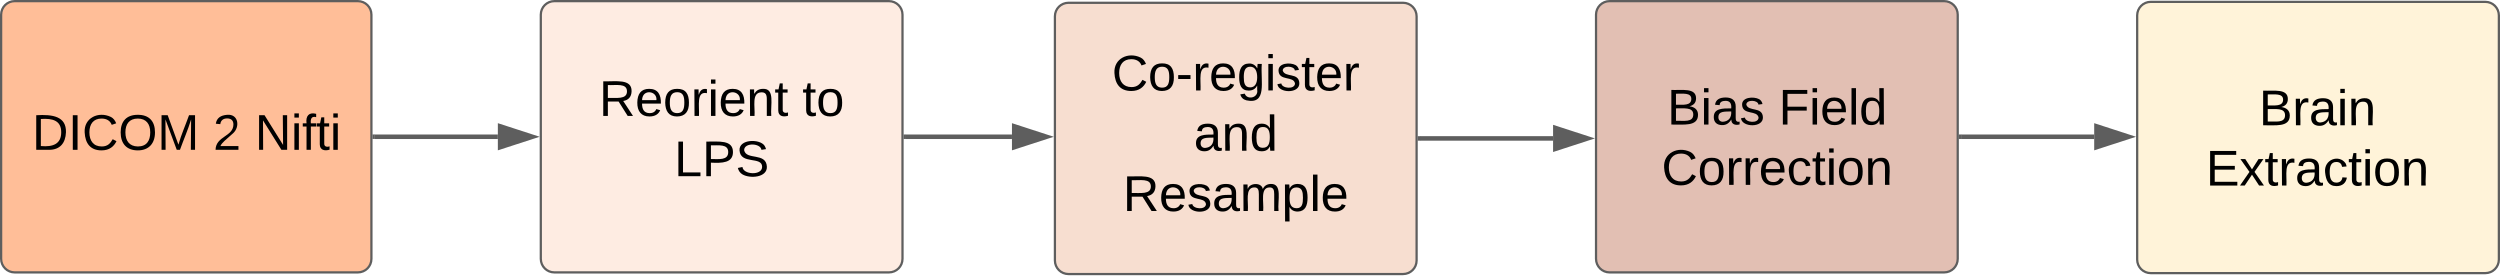
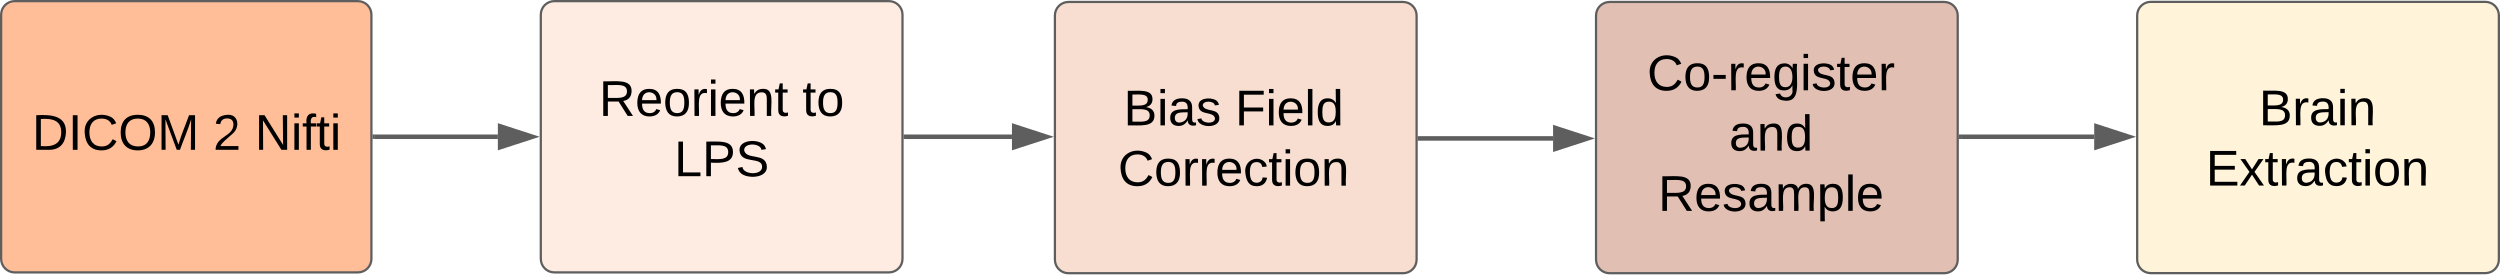
<svg xmlns="http://www.w3.org/2000/svg" xmlns:ns2="lucid" xmlns:xlink="http://www.w3.org/1999/xlink" width="292.603mm" height="32.208mm" viewBox="0 0 292.603 32.208" version="1.1" id="svg1" xml:space="preserve">
  <defs id="defs1">
    <path d="m 30,-248 c 118,-7 216,8 213,122 C 240,-48 200,0 122,0 H 30 Z m 33,221 c 89,8 146,-16 146,-99 0,-83 -60,-101 -146,-95 v 194" id="o" />
    <path d="M 33,0 V -248 H 67 V 0 H 33" id="p" />
    <path d="m 212,-179 c -10,-28 -35,-45 -73,-45 -59,0 -87,40 -87,99 0,60 29,101 89,101 43,0 62,-24 78,-52 l 27,14 C 228,-24 195,4 139,4 59,4 22,-46 18,-125 c -6,-104 99,-153 187,-111 19,9 31,26 39,46" id="q" />
    <path d="m 140,-251 c 81,0 123,46 123,126 C 263,-46 219,4 140,4 59,4 17,-45 17,-125 c 0,-80 42,-126 123,-126 z m 0,227 c 63,0 89,-41 89,-101 0,-60 -29,-99 -89,-99 -61,0 -89,39 -89,99 0,60 28,100 89,101" id="r" />
    <path d="m 240,0 2,-218 C 219,-142 188,-73 162,0 H 139 L 58,-218 59,0 H 30 v -248 h 44 l 77,211 c 21,-75 51,-140 76,-211 h 43 V 0 h -30" id="s" />
    <g id="a">
      <use transform="scale(0.0617284)" xlink:href="#o" id="use22" />
      <use transform="matrix(0.0617284,0,0,0.0617284,15.98765,0)" xlink:href="#p" id="use23" />
      <use transform="matrix(0.0617284,0,0,0.0617284,22.16049,0)" xlink:href="#q" id="use24" />
      <use transform="matrix(0.0617284,0,0,0.0617284,38.14815,0)" xlink:href="#r" id="use25" />
      <use transform="matrix(0.0617284,0,0,0.0617284,55.4321,0)" xlink:href="#s" id="use26" />
    </g>
    <path d="m 101,-251 c 82,-7 93,87 43,132 L 82,-64 C 71,-53 59,-42 53,-27 H 182 V 0 H 18 c 2,-99 128,-94 128,-182 0,-28 -16,-43 -45,-43 -29,0 -46,15 -49,41 l -32,-3 c 6,-41 34,-60 81,-64" id="t" />
    <use transform="scale(0.0617284)" xlink:href="#t" id="b" />
    <path d="M 190,0 58,-211 59,0 H 30 v -248 h 39 l 133,213 -2,-213 h 31 V 0 h -41" id="u" />
    <path d="m 24,-231 v -30 h 32 v 30 z M 24,0 V -190 H 56 V 0 H 24" id="v" />
    <path d="m 101,-234 c -31,-9 -42,10 -38,44 h 38 v 23 H 63 V 0 H 32 V -167 H 5 v -23 h 27 c -7,-52 17,-82 69,-68 v 24" id="w" />
    <path d="m 59,-47 c -2,24 18,29 38,22 V -1 C 64,9 27,4 27,-40 V -167 H 5 v -23 h 24 l 9,-43 h 21 v 43 h 35 v 23 H 59 v 120" id="x" />
    <g id="c">
      <use transform="scale(0.0617284)" xlink:href="#u" id="use27" />
      <use transform="matrix(0.0617284,0,0,0.0617284,15.98765,0)" xlink:href="#v" id="use28" />
      <use transform="matrix(0.0617284,0,0,0.0617284,20.8642,0)" xlink:href="#w" id="use29" />
      <use transform="matrix(0.0617284,0,0,0.0617284,27.03704,0)" xlink:href="#x" id="use30" />
      <use transform="matrix(0.0617284,0,0,0.0617284,33.20988,0)" xlink:href="#v" id="use31" />
    </g>
    <path d="m 233,-177 c -1,41 -23,64 -60,70 L 243,0 H 205 L 140,-103 H 63 V 0 H 30 v -248 c 88,3 205,-21 203,71 z m -170,48 c 60,-2 137,13 137,-47 0,-61 -80,-42 -137,-45 v 92" id="y" />
    <path d="m 100,-194 c 63,0 86,42 84,106 H 49 c 0,40 14,67 53,68 26,1 43,-12 49,-29 l 28,8 C 168,-13 142,4 102,4 44,4 14,-33 15,-96 c 1,-61 26,-98 85,-98 z m 52,81 c 6,-60 -76,-77 -97,-28 -3,7 -6,17 -6,28 h 103" id="z" />
    <path d="m 100,-194 c 62,-1 85,37 85,99 1,63 -27,99 -86,99 -59,0 -83,-39 -84,-99 0,-66 28,-99 85,-99 z m -1,174 c 44,1 53,-31 53,-75 0,-43 -8,-75 -51,-75 -43,0 -53,32 -53,75 0,43 10,74 51,75" id="A" />
    <path d="M 114,-163 C 36,-179 61,-72 57,0 H 25 l -1,-190 h 30 c 1,12 -1,29 2,39 6,-27 23,-49 58,-41 v 29" id="B" />
    <path d="m 117,-194 c 89,-4 53,116 60,194 h -32 v -121 c 0,-31 -8,-49 -39,-48 C 34,-167 62,-67 57,0 H 25 l -1,-190 h 30 c 1,10 -1,24 2,32 11,-22 29,-35 61,-36" id="C" />
    <g id="d">
      <use transform="scale(0.0617284)" xlink:href="#y" id="use32" />
      <use transform="matrix(0.0617284,0,0,0.0617284,15.98765,0)" xlink:href="#z" id="use33" />
      <use transform="matrix(0.0617284,0,0,0.0617284,28.33333,0)" xlink:href="#A" id="use34" />
      <use transform="matrix(0.0617284,0,0,0.0617284,40.67901,0)" xlink:href="#B" id="use35" />
      <use transform="matrix(0.0617284,0,0,0.0617284,48.02469,0)" xlink:href="#v" id="use36" />
      <use transform="matrix(0.0617284,0,0,0.0617284,52.90123,0)" xlink:href="#z" id="use37" />
      <use transform="matrix(0.0617284,0,0,0.0617284,65.24691,0)" xlink:href="#C" id="use38" />
      <use transform="matrix(0.0617284,0,0,0.0617284,77.59259,0)" xlink:href="#x" id="use39" />
    </g>
    <g id="e">
      <use transform="scale(0.0617284)" xlink:href="#x" id="use40" />
      <use transform="matrix(0.0617284,0,0,0.0617284,6.17284,0)" xlink:href="#A" id="use41" />
    </g>
    <path d="M 30,0 V -248 H 63 V -27 H 188 V 0 H 30" id="D" />
    <path d="m 30,-248 c 87,1 191,-15 191,75 0,78 -77,80 -158,76 V 0 H 30 Z m 33,125 c 57,0 124,11 124,-50 0,-59 -68,-47 -124,-48 v 98" id="E" />
    <path d="m 185,-189 c -5,-48 -123,-54 -124,2 14,75 158,14 163,119 C 227,10 103,19 49,-13 32,-23 21,-39 16,-59 l 33,-7 c 5,56 141,63 141,-1 0,-78 -155,-14 -162,-118 -5,-82 145,-84 179,-34 5,7 8,16 11,25" id="F" />
    <g id="f">
      <use transform="scale(0.0617284)" xlink:href="#D" id="use42" />
      <use transform="matrix(0.0617284,0,0,0.0617284,12.34568,0)" xlink:href="#E" id="use43" />
      <use transform="matrix(0.0617284,0,0,0.0617284,27.16049,0)" xlink:href="#F" id="use44" />
    </g>
    <path d="m 16,-82 v -28 h 88 v 28 H 16" id="G" />
    <path d="M 177,-190 C 167,-65 218,103 67,71 44,65 29,51 23,28 L 55,23 C 70,70 155,55 144,-5 V -35 C 133,-14 115,1 83,1 29,1 15,-40 15,-95 c 0,-56 16,-97 71,-98 29,-1 48,16 59,35 1,-10 0,-23 2,-32 z M 94,-22 c 36,0 50,-32 50,-73 0,-42 -14,-75 -50,-75 -39,0 -46,34 -46,75 0,41 6,73 46,73" id="H" />
    <path d="m 135,-143 c -3,-34 -86,-38 -87,0 15,53 115,12 119,90 4,78 -150,74 -157,8 l 28,-5 c 4,36 97,45 98,0 -10,-56 -113,-15 -118,-90 -4,-57 82,-63 122,-42 12,7 21,19 24,35" id="I" />
    <g id="g">
      <use transform="scale(0.0617284)" xlink:href="#q" id="use45" />
      <use transform="matrix(0.0617284,0,0,0.0617284,15.98765,0)" xlink:href="#A" id="use46" />
      <use transform="matrix(0.0617284,0,0,0.0617284,28.33333,0)" xlink:href="#G" id="use47" />
      <use transform="matrix(0.0617284,0,0,0.0617284,35.67901,0)" xlink:href="#B" id="use48" />
      <use transform="matrix(0.0617284,0,0,0.0617284,43.02469,0)" xlink:href="#z" id="use49" />
      <use transform="matrix(0.0617284,0,0,0.0617284,55.37037,0)" xlink:href="#H" id="use50" />
      <use transform="matrix(0.0617284,0,0,0.0617284,67.71605,0)" xlink:href="#v" id="use51" />
      <use transform="matrix(0.0617284,0,0,0.0617284,72.59259,0)" xlink:href="#I" id="use52" />
      <use transform="matrix(0.0617284,0,0,0.0617284,83.7037,0)" xlink:href="#x" id="use53" />
      <use transform="matrix(0.0617284,0,0,0.0617284,89.87654,0)" xlink:href="#z" id="use54" />
      <use transform="matrix(0.0617284,0,0,0.0617284,102.2222,0)" xlink:href="#B" id="use55" />
    </g>
    <path d="M 141,-36 C 126,-15 110,5 73,4 37,3 15,-17 15,-53 c -1,-64 63,-63 125,-63 3,-35 -9,-54 -41,-54 -24,1 -41,7 -42,31 l -33,-3 c 5,-37 33,-52 76,-52 45,0 72,20 72,64 v 82 c -1,20 7,32 28,27 V -1 C 169,8 139,-3 141,-36 Z M 48,-53 c 0,20 12,33 32,33 41,-3 63,-29 60,-74 -43,2 -92,-5 -92,41" id="J" />
    <path d="m 85,-194 c 31,0 48,13 60,33 l -1,-100 h 32 l 1,261 h -30 c -2,-10 0,-23 -3,-31 C 134,-8 116,4 85,4 32,4 16,-35 15,-94 c 0,-66 23,-100 70,-100 z m 9,24 c -40,0 -46,34 -46,75 0,40 6,74 45,74 42,0 51,-32 51,-76 0,-42 -9,-74 -50,-73" id="K" />
    <g id="h">
      <use transform="scale(0.0617284)" xlink:href="#J" id="use56" />
      <use transform="matrix(0.0617284,0,0,0.0617284,12.34568,0)" xlink:href="#C" id="use57" />
      <use transform="matrix(0.0617284,0,0,0.0617284,24.69136,0)" xlink:href="#K" id="use58" />
    </g>
    <path d="m 210,-169 c -67,3 -38,105 -44,169 h -31 v -121 c 0,-29 -5,-50 -35,-48 C 34,-165 62,-65 56,0 H 25 l -1,-190 h 30 c 1,10 -1,24 2,32 10,-44 99,-50 107,0 11,-21 27,-35 58,-36 85,-2 47,119 55,194 h -31 v -121 c 0,-29 -5,-49 -35,-48" id="L" />
    <path d="m 115,-194 c 55,1 70,41 70,98 C 185,-39 169,2 115,4 84,4 66,-9 55,-30 L 56,75 H 24 l -1,-265 h 31 l 2,30 c 10,-21 28,-34 59,-34 z m -8,174 c 40,0 45,-34 45,-75 0,-41 -6,-73 -45,-74 -42,0 -51,32 -51,76 0,43 10,73 51,73" id="M" />
    <path d="M 24,0 V -261 H 56 V 0 H 24" id="N" />
    <g id="i">
      <use transform="scale(0.0617284)" xlink:href="#y" id="use59" />
      <use transform="matrix(0.0617284,0,0,0.0617284,15.98765,0)" xlink:href="#z" id="use60" />
      <use transform="matrix(0.0617284,0,0,0.0617284,28.33333,0)" xlink:href="#I" id="use61" />
      <use transform="matrix(0.0617284,0,0,0.0617284,39.44444,0)" xlink:href="#J" id="use62" />
      <use transform="matrix(0.0617284,0,0,0.0617284,51.79012,0)" xlink:href="#L" id="use63" />
      <use transform="matrix(0.0617284,0,0,0.0617284,70.24691,0)" xlink:href="#M" id="use64" />
      <use transform="matrix(0.0617284,0,0,0.0617284,82.59259,0)" xlink:href="#N" id="use65" />
      <use transform="matrix(0.0617284,0,0,0.0617284,87.46914,0)" xlink:href="#z" id="use66" />
    </g>
    <path d="m 160,-131 c 35,5 61,23 61,61 0,87 -106,68 -191,70 v -248 c 76,3 177,-17 177,60 0,33 -19,50 -47,57 z m -97,-11 c 50,-1 110,9 110,-42 0,-47 -63,-36 -110,-37 z m 0,115 c 55,-2 124,14 124,-45 0,-56 -70,-42 -124,-44 v 89" id="O" />
    <g id="j">
      <use transform="scale(0.0617284)" xlink:href="#O" id="use67" />
      <use transform="matrix(0.0617284,0,0,0.0617284,14.81481,0)" xlink:href="#B" id="use68" />
      <use transform="matrix(0.0617284,0,0,0.0617284,22.16049,0)" xlink:href="#J" id="use69" />
      <use transform="matrix(0.0617284,0,0,0.0617284,34.50617,0)" xlink:href="#v" id="use70" />
      <use transform="matrix(0.0617284,0,0,0.0617284,39.38272,0)" xlink:href="#C" id="use71" />
    </g>
    <path d="m 30,0 v -248 h 187 v 28 H 63 v 79 h 144 v 27 H 63 v 87 H 225 V 0 H 30" id="P" />
    <path d="M 141,0 90,-78 38,0 H 4 L 72,-98 7,-190 h 35 l 48,74 47,-74 h 35 l -64,92 68,98 h -35" id="Q" />
    <path d="m 96,-169 c -40,0 -48,33 -48,73 0,40 9,75 48,75 24,0 41,-14 43,-38 l 32,2 C 165,-20 140,4 97,4 38,4 21,-37 15,-95 c -10,-93 101,-131 147,-64 4,7 5,14 7,22 l -32,3 c -4,-21 -16,-35 -41,-35" id="R" />
    <g id="k">
      <use transform="scale(0.0617284)" xlink:href="#P" id="use72" />
      <use transform="matrix(0.0617284,0,0,0.0617284,14.81481,0)" xlink:href="#Q" id="use73" />
      <use transform="matrix(0.0617284,0,0,0.0617284,25.92593,0)" xlink:href="#x" id="use74" />
      <use transform="matrix(0.0617284,0,0,0.0617284,32.09877,0)" xlink:href="#B" id="use75" />
      <use transform="matrix(0.0617284,0,0,0.0617284,39.44444,0)" xlink:href="#J" id="use76" />
      <use transform="matrix(0.0617284,0,0,0.0617284,51.79012,0)" xlink:href="#R" id="use77" />
      <use transform="matrix(0.0617284,0,0,0.0617284,62.90123,0)" xlink:href="#x" id="use78" />
      <use transform="matrix(0.0617284,0,0,0.0617284,69.07407,0)" xlink:href="#v" id="use79" />
      <use transform="matrix(0.0617284,0,0,0.0617284,73.95062,0)" xlink:href="#A" id="use80" />
      <use transform="matrix(0.0617284,0,0,0.0617284,86.2963,0)" xlink:href="#C" id="use81" />
    </g>
    <g id="l">
      <use transform="scale(0.0617284)" xlink:href="#O" id="use82" />
      <use transform="matrix(0.0617284,0,0,0.0617284,14.81481,0)" xlink:href="#v" id="use83" />
      <use transform="matrix(0.0617284,0,0,0.0617284,19.69136,0)" xlink:href="#J" id="use84" />
      <use transform="matrix(0.0617284,0,0,0.0617284,32.03704,0)" xlink:href="#I" id="use85" />
    </g>
    <path d="m 63,-220 v 92 h 138 v 28 H 63 V 0 H 30 v -248 h 175 v 28 H 63" id="S" />
    <g id="m">
      <use transform="scale(0.0617284)" xlink:href="#S" id="use86" />
      <use transform="matrix(0.0617284,0,0,0.0617284,13.51852,0)" xlink:href="#v" id="use87" />
      <use transform="matrix(0.0617284,0,0,0.0617284,18.39506,0)" xlink:href="#z" id="use88" />
      <use transform="matrix(0.0617284,0,0,0.0617284,30.74074,0)" xlink:href="#N" id="use89" />
      <use transform="matrix(0.0617284,0,0,0.0617284,35.61728,0)" xlink:href="#K" id="use90" />
    </g>
    <g id="n">
      <use transform="scale(0.0617284)" xlink:href="#q" id="use91" />
      <use transform="matrix(0.0617284,0,0,0.0617284,15.98765,0)" xlink:href="#A" id="use92" />
      <use transform="matrix(0.0617284,0,0,0.0617284,28.33333,0)" xlink:href="#B" id="use93" />
      <use transform="matrix(0.0617284,0,0,0.0617284,35.67901,0)" xlink:href="#B" id="use94" />
      <use transform="matrix(0.0617284,0,0,0.0617284,43.02469,0)" xlink:href="#z" id="use95" />
      <use transform="matrix(0.0617284,0,0,0.0617284,55.37037,0)" xlink:href="#R" id="use96" />
      <use transform="matrix(0.0617284,0,0,0.0617284,66.48148,0)" xlink:href="#x" id="use97" />
      <use transform="matrix(0.0617284,0,0,0.0617284,72.65432,0)" xlink:href="#v" id="use98" />
      <use transform="matrix(0.0617284,0,0,0.0617284,77.53086,0)" xlink:href="#A" id="use99" />
      <use transform="matrix(0.0617284,0,0,0.0617284,89.87654,0)" xlink:href="#C" id="use100" />
    </g>
  </defs>
  <g id="layer1" transform="translate(41.26176,-132.3274)">
    <g transform="matrix(0.2645833,0,0,0.2645833,1465.54,313.7442)" ns2:page-tab-id="0_0" id="g100">
      <defs id="defs100">
        <path d="m 30,-248 c 118,-7 216,8 213,122 C 240,-48 200,0 122,0 H 30 Z m 33,221 c 89,8 146,-16 146,-99 0,-83 -60,-101 -146,-95 v 194" id="path2" />
        <path d="M 33,0 V -248 H 67 V 0 H 33" id="path4" />
        <path d="m 212,-179 c -10,-28 -35,-45 -73,-45 -59,0 -87,40 -87,99 0,60 29,101 89,101 43,0 62,-24 78,-52 l 27,14 C 228,-24 195,4 139,4 59,4 22,-46 18,-125 c -6,-104 99,-153 187,-111 19,9 31,26 39,46" id="path5" />
        <path d="m 140,-251 c 81,0 123,46 123,126 C 263,-46 219,4 140,4 59,4 17,-45 17,-125 c 0,-80 42,-126 123,-126 z m 0,227 c 63,0 89,-41 89,-101 0,-60 -29,-99 -89,-99 -61,0 -89,39 -89,99 0,60 28,100 89,101" id="path10" />
        <path d="m 240,0 2,-218 C 219,-142 188,-73 162,0 H 139 L 58,-218 59,0 H 30 v -248 h 44 l 77,211 c 21,-75 51,-140 76,-211 h 43 V 0 h -30" id="path19" />
        <g id="g104">
          <use transform="scale(0.0617284)" xlink:href="#o" id="use21" />
          <use transform="matrix(0.0617284,0,0,0.0617284,15.98765,0)" xlink:href="#p" id="use101" />
          <use transform="matrix(0.0617284,0,0,0.0617284,22.16049,0)" xlink:href="#q" id="use102" />
          <use transform="matrix(0.0617284,0,0,0.0617284,38.14815,0)" xlink:href="#r" id="use103" />
          <use transform="matrix(0.0617284,0,0,0.0617284,55.4321,0)" xlink:href="#s" id="use104" />
        </g>
        <path d="m 101,-251 c 82,-7 93,87 43,132 L 82,-64 C 71,-53 59,-42 53,-27 H 182 V 0 H 18 c 2,-99 128,-94 128,-182 0,-28 -16,-43 -45,-43 -29,0 -46,15 -49,41 l -32,-3 c 6,-41 34,-60 81,-64" id="path104" />
        <use transform="scale(0.0617284)" xlink:href="#t" id="use105" />
        <path d="M 190,0 58,-211 59,0 H 30 v -248 h 39 l 133,213 -2,-213 h 31 V 0 h -41" id="path105" />
        <path d="m 24,-231 v -30 h 32 v 30 z M 24,0 V -190 H 56 V 0 H 24" id="path106" />
        <path d="m 101,-234 c -31,-9 -42,10 -38,44 h 38 v 23 H 63 V 0 H 32 V -167 H 5 v -23 h 27 c -7,-52 17,-82 69,-68 v 24" id="path107" />
        <path d="m 59,-47 c -2,24 18,29 38,22 V -1 C 64,9 27,4 27,-40 V -167 H 5 v -23 h 24 l 9,-43 h 21 v 43 h 35 v 23 H 59 v 120" id="path108" />
        <g id="g112">
          <use transform="scale(0.0617284)" xlink:href="#u" id="use108" />
          <use transform="matrix(0.0617284,0,0,0.0617284,15.98765,0)" xlink:href="#v" id="use109" />
          <use transform="matrix(0.0617284,0,0,0.0617284,20.8642,0)" xlink:href="#w" id="use110" />
          <use transform="matrix(0.0617284,0,0,0.0617284,27.03704,0)" xlink:href="#x" id="use111" />
          <use transform="matrix(0.0617284,0,0,0.0617284,33.20988,0)" xlink:href="#v" id="use112" />
        </g>
        <path d="m 233,-177 c -1,41 -23,64 -60,70 L 243,0 H 205 L 140,-103 H 63 V 0 H 30 v -248 c 88,3 205,-21 203,71 z m -170,48 c 60,-2 137,13 137,-47 0,-61 -80,-42 -137,-45 v 92" id="path112" />
        <path d="m 100,-194 c 63,0 86,42 84,106 H 49 c 0,40 14,67 53,68 26,1 43,-12 49,-29 l 28,8 C 168,-13 142,4 102,4 44,4 14,-33 15,-96 c 1,-61 26,-98 85,-98 z m 52,81 c 6,-60 -76,-77 -97,-28 -3,7 -6,17 -6,28 h 103" id="path113" />
        <path d="m 100,-194 c 62,-1 85,37 85,99 1,63 -27,99 -86,99 -59,0 -83,-39 -84,-99 0,-66 28,-99 85,-99 z m -1,174 c 44,1 53,-31 53,-75 0,-43 -8,-75 -51,-75 -43,0 -53,32 -53,75 0,43 10,74 51,75" id="path114" />
        <path d="M 114,-163 C 36,-179 61,-72 57,0 H 25 l -1,-190 h 30 c 1,12 -1,29 2,39 6,-27 23,-49 58,-41 v 29" id="path115" />
        <path d="m 117,-194 c 89,-4 53,116 60,194 h -32 v -121 c 0,-31 -8,-49 -39,-48 C 34,-167 62,-67 57,0 H 25 l -1,-190 h 30 c 1,10 -1,24 2,32 11,-22 29,-35 61,-36" id="path116" />
        <g id="g123">
          <use transform="scale(0.0617284)" xlink:href="#y" id="use116" />
          <use transform="matrix(0.0617284,0,0,0.0617284,15.98765,0)" xlink:href="#z" id="use117" />
          <use transform="matrix(0.0617284,0,0,0.0617284,28.33333,0)" xlink:href="#A" id="use118" />
          <use transform="matrix(0.0617284,0,0,0.0617284,40.67901,0)" xlink:href="#B" id="use119" />
          <use transform="matrix(0.0617284,0,0,0.0617284,48.02469,0)" xlink:href="#v" id="use120" />
          <use transform="matrix(0.0617284,0,0,0.0617284,52.90123,0)" xlink:href="#z" id="use121" />
          <use transform="matrix(0.0617284,0,0,0.0617284,65.24691,0)" xlink:href="#C" id="use122" />
          <use transform="matrix(0.0617284,0,0,0.0617284,77.59259,0)" xlink:href="#x" id="use123" />
        </g>
        <g id="g125">
          <use transform="scale(0.0617284)" xlink:href="#x" id="use124" />
          <use transform="matrix(0.0617284,0,0,0.0617284,6.17284,0)" xlink:href="#A" id="use125" />
        </g>
        <path d="M 30,0 V -248 H 63 V -27 H 188 V 0 H 30" id="path125" />
        <path d="m 30,-248 c 87,1 191,-15 191,75 0,78 -77,80 -158,76 V 0 H 30 Z m 33,125 c 57,0 124,11 124,-50 0,-59 -68,-47 -124,-48 v 98" id="path126" />
        <path d="m 185,-189 c -5,-48 -123,-54 -124,2 14,75 158,14 163,119 C 227,10 103,19 49,-13 32,-23 21,-39 16,-59 l 33,-7 c 5,56 141,63 141,-1 0,-78 -155,-14 -162,-118 -5,-82 145,-84 179,-34 5,7 8,16 11,25" id="path127" />
        <g id="g129">
          <use transform="scale(0.0617284)" xlink:href="#D" id="use127" />
          <use transform="matrix(0.0617284,0,0,0.0617284,12.34568,0)" xlink:href="#E" id="use128" />
          <use transform="matrix(0.0617284,0,0,0.0617284,27.16049,0)" xlink:href="#F" id="use129" />
        </g>
        <path d="m 16,-82 v -28 h 88 v 28 H 16" id="path129" />
        <path d="M 177,-190 C 167,-65 218,103 67,71 44,65 29,51 23,28 L 55,23 C 70,70 155,55 144,-5 V -35 C 133,-14 115,1 83,1 29,1 15,-40 15,-95 c 0,-56 16,-97 71,-98 29,-1 48,16 59,35 1,-10 0,-23 2,-32 z M 94,-22 c 36,0 50,-32 50,-73 0,-42 -14,-75 -50,-75 -39,0 -46,34 -46,75 0,41 6,73 46,73" id="path130" />
        <path d="m 135,-143 c -3,-34 -86,-38 -87,0 15,53 115,12 119,90 4,78 -150,74 -157,8 l 28,-5 c 4,36 97,45 98,0 -10,-56 -113,-15 -118,-90 -4,-57 82,-63 122,-42 12,7 21,19 24,35" id="path131" />
        <g id="g141">
          <use transform="scale(0.0617284)" xlink:href="#q" id="use131" />
          <use transform="matrix(0.0617284,0,0,0.0617284,15.98765,0)" xlink:href="#A" id="use132" />
          <use transform="matrix(0.0617284,0,0,0.0617284,28.33333,0)" xlink:href="#G" id="use133" />
          <use transform="matrix(0.0617284,0,0,0.0617284,35.67901,0)" xlink:href="#B" id="use134" />
          <use transform="matrix(0.0617284,0,0,0.0617284,43.02469,0)" xlink:href="#z" id="use135" />
          <use transform="matrix(0.0617284,0,0,0.0617284,55.37037,0)" xlink:href="#H" id="use136" />
          <use transform="matrix(0.0617284,0,0,0.0617284,67.71605,0)" xlink:href="#v" id="use137" />
          <use transform="matrix(0.0617284,0,0,0.0617284,72.59259,0)" xlink:href="#I" id="use138" />
          <use transform="matrix(0.0617284,0,0,0.0617284,83.7037,0)" xlink:href="#x" id="use139" />
          <use transform="matrix(0.0617284,0,0,0.0617284,89.87654,0)" xlink:href="#z" id="use140" />
          <use transform="matrix(0.0617284,0,0,0.0617284,102.2222,0)" xlink:href="#B" id="use141" />
        </g>
        <path d="M 141,-36 C 126,-15 110,5 73,4 37,3 15,-17 15,-53 c -1,-64 63,-63 125,-63 3,-35 -9,-54 -41,-54 -24,1 -41,7 -42,31 l -33,-3 c 5,-37 33,-52 76,-52 45,0 72,20 72,64 v 82 c -1,20 7,32 28,27 V -1 C 169,8 139,-3 141,-36 Z M 48,-53 c 0,20 12,33 32,33 41,-3 63,-29 60,-74 -43,2 -92,-5 -92,41" id="path141" />
        <path d="m 85,-194 c 31,0 48,13 60,33 l -1,-100 h 32 l 1,261 h -30 c -2,-10 0,-23 -3,-31 C 134,-8 116,4 85,4 32,4 16,-35 15,-94 c 0,-66 23,-100 70,-100 z m 9,24 c -40,0 -46,34 -46,75 0,40 6,74 45,74 42,0 51,-32 51,-76 0,-42 -9,-74 -50,-73" id="path142" />
        <g id="g144">
          <use transform="scale(0.0617284)" xlink:href="#J" id="use142" />
          <use transform="matrix(0.0617284,0,0,0.0617284,12.34568,0)" xlink:href="#C" id="use143" />
          <use transform="matrix(0.0617284,0,0,0.0617284,24.69136,0)" xlink:href="#K" id="use144" />
        </g>
        <path d="m 210,-169 c -67,3 -38,105 -44,169 h -31 v -121 c 0,-29 -5,-50 -35,-48 C 34,-165 62,-65 56,0 H 25 l -1,-190 h 30 c 1,10 -1,24 2,32 10,-44 99,-50 107,0 11,-21 27,-35 58,-36 85,-2 47,119 55,194 h -31 v -121 c 0,-29 -5,-49 -35,-48" id="path144" />
        <path d="m 115,-194 c 55,1 70,41 70,98 C 185,-39 169,2 115,4 84,4 66,-9 55,-30 L 56,75 H 24 l -1,-265 h 31 l 2,30 c 10,-21 28,-34 59,-34 z m -8,174 c 40,0 45,-34 45,-75 0,-41 -6,-73 -45,-74 -42,0 -51,32 -51,76 0,43 10,73 51,73" id="path145" />
        <path d="M 24,0 V -261 H 56 V 0 H 24" id="path146" />
        <g id="g153">
          <use transform="scale(0.0617284)" xlink:href="#y" id="use146" />
          <use transform="matrix(0.0617284,0,0,0.0617284,15.98765,0)" xlink:href="#z" id="use147" />
          <use transform="matrix(0.0617284,0,0,0.0617284,28.33333,0)" xlink:href="#I" id="use148" />
          <use transform="matrix(0.0617284,0,0,0.0617284,39.44444,0)" xlink:href="#J" id="use149" />
          <use transform="matrix(0.0617284,0,0,0.0617284,51.79012,0)" xlink:href="#L" id="use150" />
          <use transform="matrix(0.0617284,0,0,0.0617284,70.24691,0)" xlink:href="#M" id="use151" />
          <use transform="matrix(0.0617284,0,0,0.0617284,82.59259,0)" xlink:href="#N" id="use152" />
          <use transform="matrix(0.0617284,0,0,0.0617284,87.46914,0)" xlink:href="#z" id="use153" />
        </g>
        <path d="m 160,-131 c 35,5 61,23 61,61 0,87 -106,68 -191,70 v -248 c 76,3 177,-17 177,60 0,33 -19,50 -47,57 z m -97,-11 c 50,-1 110,9 110,-42 0,-47 -63,-36 -110,-37 z m 0,115 c 55,-2 124,14 124,-45 0,-56 -70,-42 -124,-44 v 89" id="path153" />
        <g id="g158">
          <use transform="scale(0.0617284)" xlink:href="#O" id="use154" />
          <use transform="matrix(0.0617284,0,0,0.0617284,14.81481,0)" xlink:href="#B" id="use155" />
          <use transform="matrix(0.0617284,0,0,0.0617284,22.16049,0)" xlink:href="#J" id="use156" />
          <use transform="matrix(0.0617284,0,0,0.0617284,34.50617,0)" xlink:href="#v" id="use157" />
          <use transform="matrix(0.0617284,0,0,0.0617284,39.38272,0)" xlink:href="#C" id="use158" />
        </g>
        <path d="m 30,0 v -248 h 187 v 28 H 63 v 79 h 144 v 27 H 63 v 87 H 225 V 0 H 30" id="path158" />
        <path d="M 141,0 90,-78 38,0 H 4 L 72,-98 7,-190 h 35 l 48,74 47,-74 h 35 l -64,92 68,98 h -35" id="path159" />
        <path d="m 96,-169 c -40,0 -48,33 -48,73 0,40 9,75 48,75 24,0 41,-14 43,-38 l 32,2 C 165,-20 140,4 97,4 38,4 21,-37 15,-95 c -10,-93 101,-131 147,-64 4,7 5,14 7,22 l -32,3 c -4,-21 -16,-35 -41,-35" id="path160" />
        <g id="g169">
          <use transform="scale(0.0617284)" xlink:href="#P" id="use160" />
          <use transform="matrix(0.0617284,0,0,0.0617284,14.81481,0)" xlink:href="#Q" id="use161" />
          <use transform="matrix(0.0617284,0,0,0.0617284,25.92593,0)" xlink:href="#x" id="use162" />
          <use transform="matrix(0.0617284,0,0,0.0617284,32.09877,0)" xlink:href="#B" id="use163" />
          <use transform="matrix(0.0617284,0,0,0.0617284,39.44444,0)" xlink:href="#J" id="use164" />
          <use transform="matrix(0.0617284,0,0,0.0617284,51.79012,0)" xlink:href="#R" id="use165" />
          <use transform="matrix(0.0617284,0,0,0.0617284,62.90123,0)" xlink:href="#x" id="use166" />
          <use transform="matrix(0.0617284,0,0,0.0617284,69.07407,0)" xlink:href="#v" id="use167" />
          <use transform="matrix(0.0617284,0,0,0.0617284,73.95062,0)" xlink:href="#A" id="use168" />
          <use transform="matrix(0.0617284,0,0,0.0617284,86.2963,0)" xlink:href="#C" id="use169" />
        </g>
        <g id="g173">
          <use transform="scale(0.0617284)" xlink:href="#O" id="use170" />
          <use transform="matrix(0.0617284,0,0,0.0617284,14.81481,0)" xlink:href="#v" id="use171" />
          <use transform="matrix(0.0617284,0,0,0.0617284,19.69136,0)" xlink:href="#J" id="use172" />
          <use transform="matrix(0.0617284,0,0,0.0617284,32.03704,0)" xlink:href="#I" id="use173" />
        </g>
        <path d="m 63,-220 v 92 h 138 v 28 H 63 V 0 H 30 v -248 h 175 v 28 H 63" id="path173" />
        <g id="g178">
          <use transform="scale(0.0617284)" xlink:href="#S" id="use174" />
          <use transform="matrix(0.0617284,0,0,0.0617284,13.51852,0)" xlink:href="#v" id="use175" />
          <use transform="matrix(0.0617284,0,0,0.0617284,18.39506,0)" xlink:href="#z" id="use176" />
          <use transform="matrix(0.0617284,0,0,0.0617284,30.74074,0)" xlink:href="#N" id="use177" />
          <use transform="matrix(0.0617284,0,0,0.0617284,35.61728,0)" xlink:href="#K" id="use178" />
        </g>
        <g id="g188">
          <use transform="scale(0.0617284)" xlink:href="#q" id="use179" />
          <use transform="matrix(0.0617284,0,0,0.0617284,15.98765,0)" xlink:href="#A" id="use180" />
          <use transform="matrix(0.0617284,0,0,0.0617284,28.33333,0)" xlink:href="#B" id="use181" />
          <use transform="matrix(0.0617284,0,0,0.0617284,35.67901,0)" xlink:href="#B" id="use182" />
          <use transform="matrix(0.0617284,0,0,0.0617284,43.02469,0)" xlink:href="#z" id="use183" />
          <use transform="matrix(0.0617284,0,0,0.0617284,55.37037,0)" xlink:href="#R" id="use184" />
          <use transform="matrix(0.0617284,0,0,0.0617284,66.48148,0)" xlink:href="#x" id="use185" />
          <use transform="matrix(0.0617284,0,0,0.0617284,72.65432,0)" xlink:href="#v" id="use186" />
          <use transform="matrix(0.0617284,0,0,0.0617284,77.53086,0)" xlink:href="#A" id="use187" />
          <use transform="matrix(0.0617284,0,0,0.0617284,89.87654,0)" xlink:href="#C" id="use188" />
        </g>
      </defs>
      <g id="g190">
        <path d="m -5694.5,-679.17 a 6,6 0 0 1 6,-6 h 151.8 a 6,6 0 0 1 6,6 v 108 a 6,6 0 0 1 -6,6 h -151.8 a 6,6 0 0 1 -6,-6 z" stroke="#5e5e5e" fill="#ffbe98" id="path1" />
        <use xlink:href="#a" transform="translate(-5680.822,-619.3945)" id="use1" />
        <use xlink:href="#b" transform="translate(-5600.76,-619.3945)" id="use2" />
        <use xlink:href="#c" transform="translate(-5582.241,-619.3945)" id="use3" />
        <path d="m -5455.77,-679.17 a 6,6 0 0 1 6,-6 h 148 a 6,6 0 0 1 6,6 v 108 a 6,6 0 0 1 -6,6 h -148 a 6,6 0 0 1 -6,-6 z" stroke="#5e5e5e" fill="#feece2" id="path3" />
        <use xlink:href="#d" transform="translate(-5429.994,-634.3945)" id="use4" />
        <use xlink:href="#e" transform="translate(-5340.056,-634.3945)" id="use5" />
        <use xlink:href="#f" transform="translate(-5396.753,-607.7279)" id="use6" />
        <path d="m -5529.2,-625.17 h 54.43" stroke="#5e5e5e" stroke-width="2" fill="none" id="path6" />
        <path d="m -5529.18,-624.2 h -1.03 v -1.95 h 1.02 z" stroke="#5e5e5e" stroke-width="0.05" fill="#5e5e5e" id="path7" />
        <path d="m -5459.5,-625.17 -14.27,4.63 v -9.27 z" stroke="#5e5e5e" stroke-width="2" fill="#5e5e5e" id="path8" />
-         <path d="m -5228.35,-678.44 a 6,6 0 0 1 6,-6 h 148 a 6,6 0 0 1 6,6 v 108 a 6,6 0 0 1 -6,6 h -148 a 6,6 0 0 1 -6,-6 z" stroke="#5e5e5e" fill="#f7ded0" id="path9" />
-         <use xlink:href="#g" transform="translate(-5203.13,-645.6616)" id="use9" />
-         <use xlink:href="#h" transform="translate(-5166.865,-618.995)" id="use10" />
-         <use xlink:href="#i" transform="translate(-5198.254,-592.3283)" id="use11" />
+         <path d="m -5228.35,-678.805 a 6,6 0 0 1 6,-6 h 148 a 6,6 0 0 1 6,6 v 108 a 6,6 0 0 1 -6,6 h -148 a 6,6 0 0 1 -6,-6 z" stroke="#5e5e5e" fill="#f7ded0" id="path9" />
        <path d="m -5294.27,-625.17 h 46.92" stroke="#5e5e5e" stroke-width="2" fill="none" id="path11" />
        <path d="m -5294.24,-624.2 h -1.03 v -1.95 h 1.03 z" stroke="#5e5e5e" stroke-width="0.05" fill="#5e5e5e" id="path12" />
        <path d="m -5232.08,-625.17 -14.27,4.63 v -9.27 z" stroke="#5e5e5e" stroke-width="2" fill="#5e5e5e" id="path13" />
-         <path d="m -4988.98,-679.17 a 6,6 0 0 1 6,-6 h 148 a 6,6 0 0 1 6,6 v 108 a 6,6 0 0 1 -6,6 h -148 a 6,6 0 0 1 -6,-6 z" stroke="#5e5e5e" fill="#e2bfb3" id="path14" />
+         <path d="m -4988.98,-678.805 a 6,6 0 0 1 6,-6 h 148 a 6,6 0 0 1 6,6 v 108 a 6,6 0 0 1 -6,6 h -148 a 6,6 0 0 1 -6,-6 z" stroke="#5e5e5e" fill="#e2bfb3" id="path14" />
        <path d="m -5066.85,-624.44 h 58.87" stroke="#5e5e5e" stroke-width="2" fill="none" id="path15" />
        <path d="m -5066.82,-623.46 h -1.03 v -1.95 h 1.03 z" stroke="#5e5e5e" stroke-width="0.05" fill="#5e5e5e" id="path16" />
        <path d="m -4992.7,-624.44 -14.28,4.64 v -9.28 z" stroke="#5e5e5e" stroke-width="2" fill="#5e5e5e" id="path17" />
        <path d="m -4749.6,-678.85 a 6,6 0 0 1 6,-6 h 148 a 6,6 0 0 1 6,6 v 108 a 6,6 0 0 1 -6,6 h -148 a 6,6 0 0 1 -6,-6 z" stroke="#5e5e5e" fill="#fff3d9" id="path18" />
-         <g id="g20" transform="translate(-239.258,3.498064)">
+         <g id="g20" transform="translate(-479.7103,3.863073)">
          <use xlink:href="#l" transform="translate(-4718.248,-634.0693)" id="use18" />
          <use xlink:href="#m" transform="translate(-4668.927,-634.0693)" id="use19" />
          <use xlink:href="#n" transform="translate(-4720.717,-607.4026)" id="use20" />
        </g>
        <path d="m -4827.48,-625.17 h 58.87" stroke="#5e5e5e" stroke-width="2" fill="none" id="path20" />
        <path d="m -4827.45,-624.2 h -1.03 v -1.95 h 1.03 z" stroke="#5e5e5e" stroke-width="0.05" fill="#5e5e5e" id="path21" />
        <path d="m -4753.34,-625.17 -14.27,4.63 v -9.27 z" stroke="#5e5e5e" stroke-width="2" fill="#5e5e5e" id="path22" />
        <g id="g189" transform="translate(-0.1113159,-0.7649864)">
          <use xlink:href="#j" transform="translate(-4695.615,-629.4874)" id="use14" />
          <use xlink:href="#k" transform="translate(-4719.072,-602.8207)" id="use15" />
        </g>
+         <g id="g2" transform="translate(462.5027,-241.7484)">
+           <use xlink:href="#g" transform="translate(-5428.861,-403.9825)" id="use9" />
+           <use xlink:href="#h" transform="translate(-5392.596,-377.3159)" id="use10" />
+           <use xlink:href="#i" transform="translate(-5423.985,-350.6492)" id="use11" />
+         </g>
      </g>
    </g>
  </g>
</svg>
